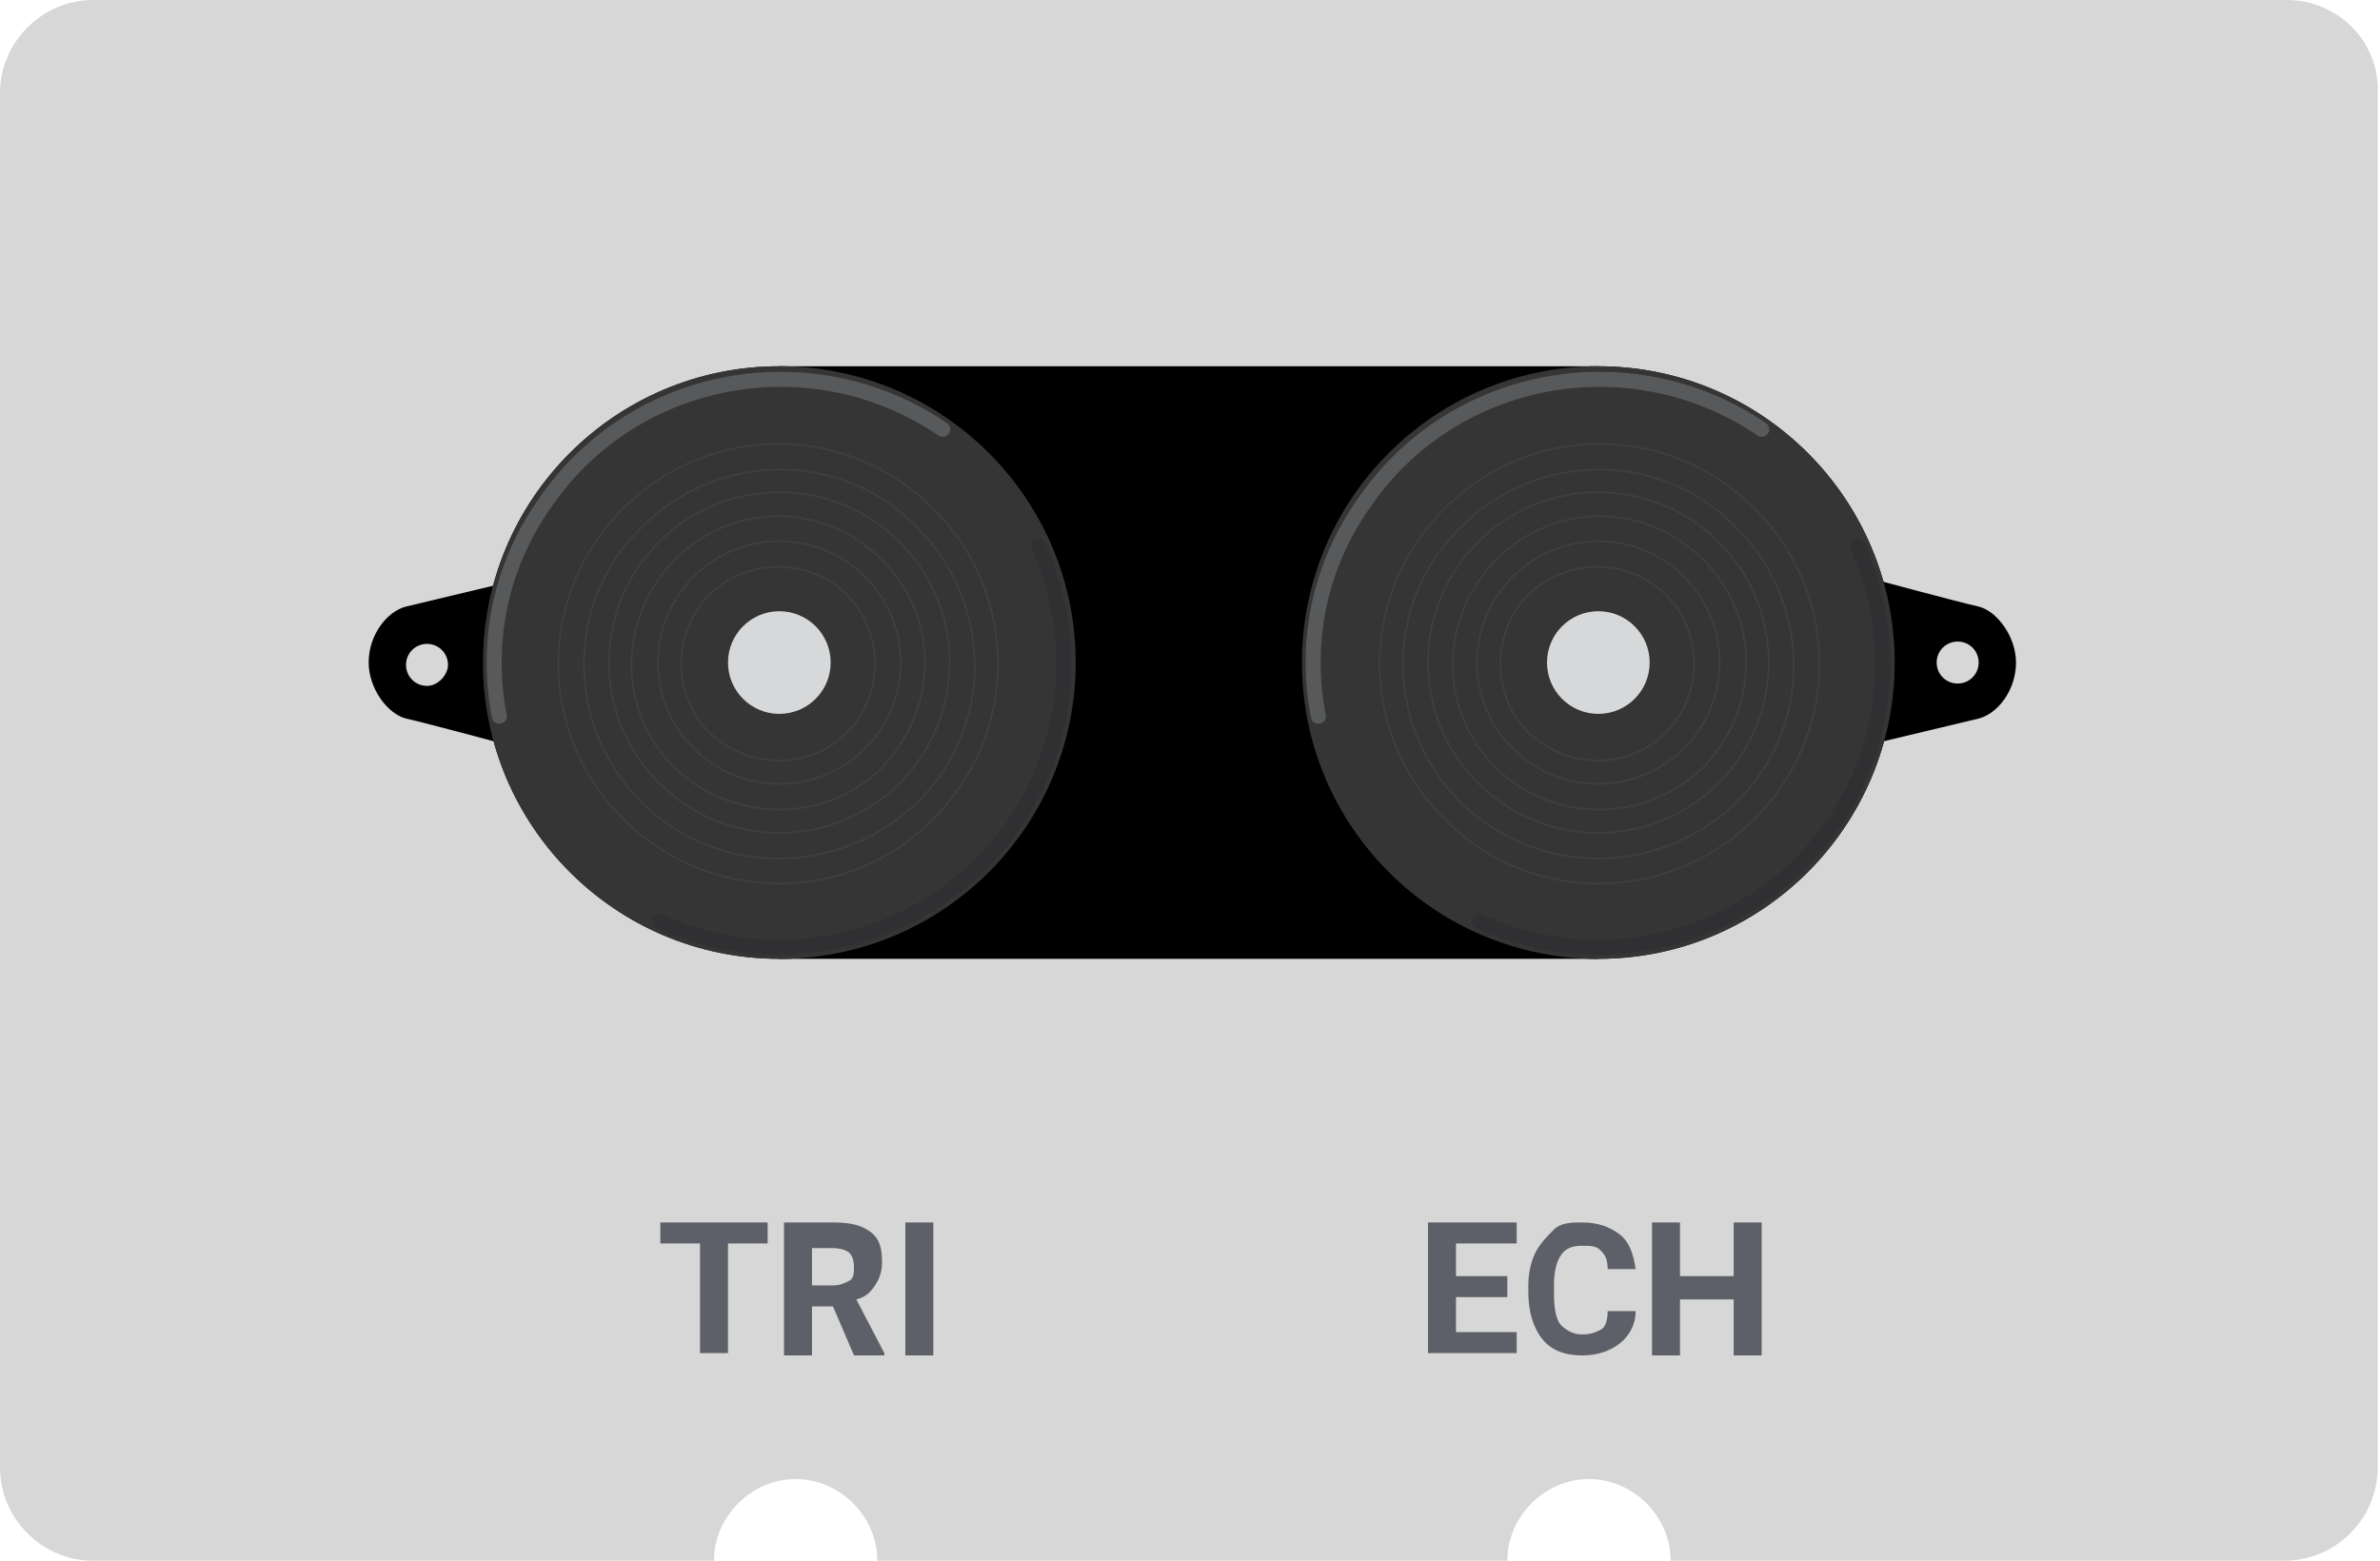
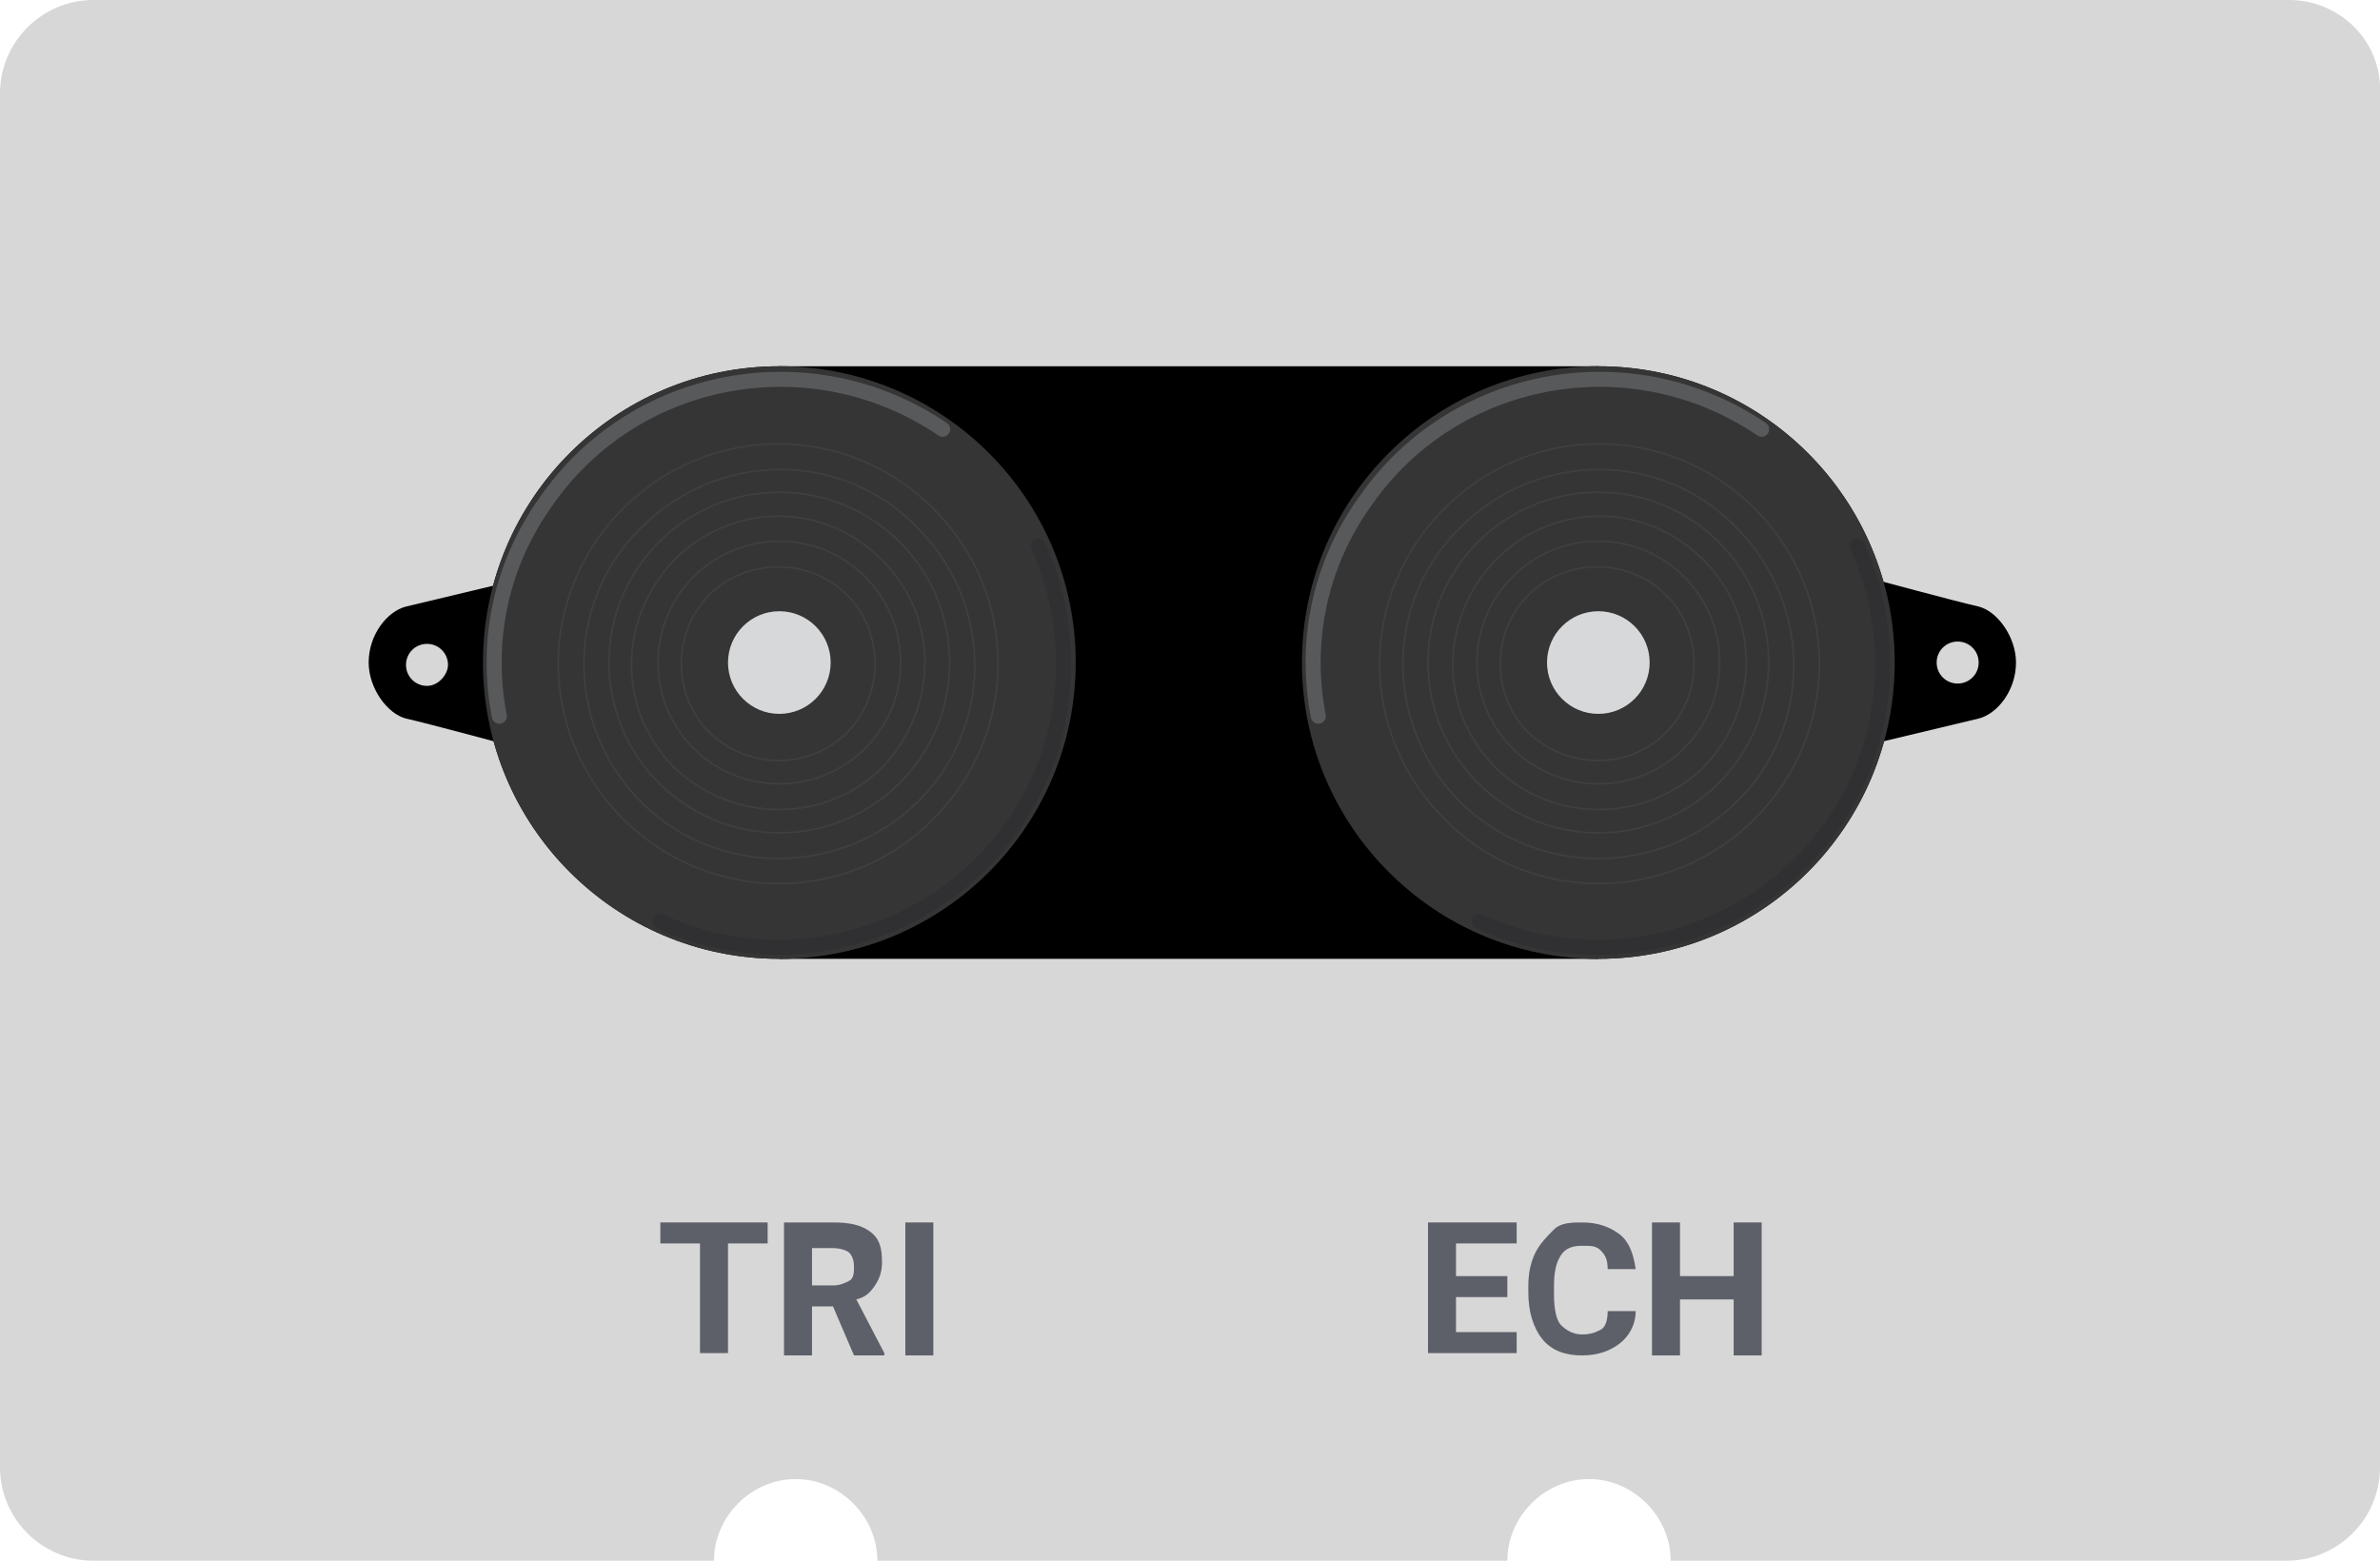
- <svg xmlns="http://www.w3.org/2000/svg" version="1.1" id="svg2" x="0px" y="0px" viewBox="-561.7 351.6 102 66.9" enable-background="new -561.7 351.6 102 66.9" xml:space="preserve">
-   <path fill-rule="evenodd" clip-rule="evenodd" fill="#D7D7D7" d="M-463.7,351.6h-94c-2.2,0-4,1.8-4,4v58.9c0,2.2,1.8,4,4,4h26.6  c0-1.9,1.6-3.5,3.5-3.5c1.9,0,3.5,1.6,3.5,3.5h27c0-1.9,1.6-3.5,3.5-3.5c1.9,0,3.5,1.6,3.5,3.5h26.3c2.2,0,4-1.8,4-4v-58.9  C-459.7,353.4-461.5,351.6-463.7,351.6z" />
-   <g>
-     <path fill="#5D6069" d="M-528.8,404.9h-1.7v4.7h-1.2v-4.7h-1.7V404h4.6V404.9z" />
-     <path fill="#5D6069" d="M-526,407.6h-0.9v2.1h-1.2V404h2.1c0.7,0,1.2,0.1,1.6,0.4s0.5,0.7,0.5,1.3c0,0.4-0.1,0.7-0.3,1   s-0.4,0.5-0.8,0.6l1.2,2.3v0.1h-1.3L-526,407.6z M-526.9,406.7h0.9c0.3,0,0.5-0.1,0.7-0.2s0.2-0.4,0.2-0.6c0-0.3-0.1-0.5-0.2-0.6   s-0.4-0.2-0.7-0.2h-0.9V406.7z" />
-     <path fill="#5D6069" d="M-521.7,409.7h-1.2V404h1.2V409.7z" />
-   </g>
-   <g>
-     <path fill="#5D6069" d="M-497.1,407.2h-2.2v1.5h2.6v0.9h-3.8V404h3.8v0.9h-2.6v1.4h2.2V407.2z" />
-     <path fill="#5D6069" d="M-491.6,407.8c0,0.6-0.3,1.1-0.7,1.4s-0.9,0.5-1.6,0.5c-0.7,0-1.3-0.2-1.7-0.7s-0.6-1.2-0.6-2v-0.3   c0-0.5,0.1-1,0.3-1.4s0.5-0.7,0.8-1s0.8-0.3,1.2-0.3c0.7,0,1.2,0.2,1.6,0.5s0.6,0.8,0.7,1.5h-1.2c0-0.4-0.1-0.6-0.3-0.8   s-0.4-0.2-0.8-0.2c-0.4,0-0.7,0.1-0.9,0.4s-0.3,0.7-0.3,1.3v0.4c0,0.6,0.1,1.1,0.3,1.3s0.5,0.4,0.9,0.4c0.4,0,0.6-0.1,0.8-0.2   s0.3-0.4,0.3-0.8H-491.6z" />
-     <path fill="#5D6069" d="M-486.2,409.7h-1.2v-2.4h-2.3v2.4h-1.2V404h1.2v2.3h2.3V404h1.2V409.7z" />
-   </g>
-   <g id="icon">
-     <rect x="-528.3" y="367.3" width="35.1" height="25.4" />
+ <svg xmlns="http://www.w3.org/2000/svg" version="1.1" x="0px" y="0px" viewBox="0 0 102 66.9" style="enable-background:new 0 0 102 66.9;" xml:space="preserve">
+   <style type="text/css">
+ 	.st0{fill:#D7D7D7;}
+ 	.st1{fill:#5D6069;}
+ 	.st2{fill:#0D0D0D;}
+ 	.st3{fill:#353535;}
+ 	.st4{fill:#D7D8D9;}
+ 	.st5{fill:none;stroke:#58595B;stroke-width:0.645;stroke-linecap:round;stroke-linejoin:round;}
+ 	.st6{fill:none;stroke:#3F3F41;stroke-width:7.240000e-02;stroke-linecap:round;stroke-linejoin:round;}
+ 	.st7{fill:none;stroke:#303032;stroke-width:0.645;stroke-linecap:round;stroke-linejoin:round;}
+ 	.st8{fill:none;stroke:#FF0D0D;stroke-miterlimit:10;}
+ </style>
+   <g id="svg2">
+     <path class="st0" d="M98.1,0H4C1.8,0,0,1.8,0,4v58.9c0,2.2,1.8,4,4,4h26.6c0-1.9,1.6-3.5,3.5-3.5c1.9,0,3.5,1.6,3.5,3.5h27   c0-1.9,1.6-3.5,3.5-3.5s3.5,1.6,3.5,3.5H98c2.2,0,4-1.8,4-4V4C102.1,1.8,100.3,0,98.1,0z" />
    <g>
-       <path d="M-544.3,377.6c-0.8,0.2-1.6,1.2-1.6,2.4c0,1.1,0.8,2.2,1.6,2.4c0.9,0.2,4.6,1.2,4.6,1.2v-7.1L-544.3,377.6z M-543.4,381    c-0.5,0-0.9-0.4-0.9-0.9c0-0.5,0.4-0.9,0.9-0.9s0.9,0.4,0.9,0.9C-542.5,380.5-542.9,381-543.4,381z" />
+       <path class="st1" d="M32.9,53.3h-1.7V58H30v-4.7h-1.7v-0.9h4.6L32.9,53.3L32.9,53.3z" />
+       <path class="st1" d="M35.7,56h-0.9v2.1h-1.2v-5.7h2.1c0.7,0,1.2,0.1,1.6,0.4s0.5,0.7,0.5,1.3c0,0.4-0.1,0.7-0.3,1    s-0.4,0.5-0.8,0.6l1.2,2.3v0.1h-1.3L35.7,56z M34.8,55.1h0.9c0.3,0,0.5-0.1,0.7-0.2s0.2-0.4,0.2-0.6c0-0.3-0.1-0.5-0.2-0.6    s-0.4-0.2-0.7-0.2h-0.9V55.1z" />
+       <path class="st1" d="M40,58.1h-1.2v-5.7H40V58.1z" />
    </g>
    <g>
-       <path d="M-476.9,382.4c0.8-0.2,1.6-1.2,1.6-2.4c0-1.1-0.8-2.2-1.6-2.4c-0.9-0.2-4.6-1.2-4.6-1.2v7.1L-476.9,382.4z M-477.8,379.1    c0.5,0,0.9,0.4,0.9,0.9c0,0.5-0.4,0.9-0.9,0.9c-0.5,0-0.9-0.4-0.9-0.9C-478.7,379.5-478.3,379.1-477.8,379.1z" />
+       <path class="st1" d="M64.6,55.6h-2.2v1.5H65V58h-3.8v-5.6H65v0.9h-2.6v1.4h2.2V55.6z" />
+       <path class="st1" d="M70.1,56.2c0,0.6-0.3,1.1-0.7,1.4s-0.9,0.5-1.6,0.5s-1.3-0.2-1.7-0.7s-0.6-1.2-0.6-2v-0.3    c0-0.5,0.1-1,0.3-1.4s0.5-0.7,0.8-1s0.8-0.3,1.2-0.3c0.7,0,1.2,0.2,1.6,0.5s0.6,0.8,0.7,1.5h-1.2c0-0.4-0.1-0.6-0.3-0.8    s-0.4-0.2-0.8-0.2s-0.7,0.1-0.9,0.4s-0.3,0.7-0.3,1.3v0.4c0,0.6,0.1,1.1,0.3,1.3s0.5,0.4,0.9,0.4s0.6-0.1,0.8-0.2s0.3-0.4,0.3-0.8    L70.1,56.2L70.1,56.2z" />
+       <path class="st1" d="M75.5,58.1h-1.2v-2.4H72v2.4h-1.2v-5.7H72v2.3h2.3v-2.3h1.2V58.1z" />
    </g>
-     <circle fill="#0D0D0D" cx="-528.3" cy="380" r="12.7" />
+     <rect x="33.4" y="15.7" width="35.1" height="25.4" />
    <g>
-       <circle fill="#353535" cx="-528.3" cy="380" r="12.7" />
+       <path d="M17.4,26c-0.8,0.2-1.6,1.2-1.6,2.4c0,1.1,0.8,2.2,1.6,2.4C18.3,31,22,32,22,32v-7.1L17.4,26z M18.3,29.4    c-0.5,0-0.9-0.4-0.9-0.9s0.4-0.9,0.9-0.9s0.9,0.4,0.9,0.9C19.2,28.9,18.8,29.4,18.3,29.4z" />
    </g>
-     <circle fill="#D7D8D9" cx="-528.3" cy="380" r="2.2" />
-     <path fill="none" stroke="#58595B" stroke-width="0.645" stroke-linecap="round" stroke-linejoin="round" d="M-540.3,382.3   c-0.6-3.1,0-6.4,2-9.2c3.8-5.5,11.4-6.9,17-3.1" />
+     <g>
+       <path d="M84.8,30.8c0.8-0.2,1.6-1.2,1.6-2.4c0-1.1-0.8-2.2-1.6-2.4c-0.9-0.2-4.6-1.2-4.6-1.2v7.1L84.8,30.8z M83.9,27.5    c0.5,0,0.9,0.4,0.9,0.9s-0.4,0.9-0.9,0.9S83,28.9,83,28.4C83,27.9,83.4,27.5,83.9,27.5z" />
+     </g>
+     <circle class="st2" cx="33.4" cy="28.4" r="12.7" />
+     <g>
+       <circle class="st3" cx="33.4" cy="28.4" r="12.7" />
+     </g>
+     <circle class="st4" cx="33.4" cy="28.4" r="2.2" />
+     <path class="st5" d="M21.4,30.7c-0.6-3.1,0-6.4,2-9.2c3.8-5.5,11.4-6.9,17-3.1" />
    <g>
      <g>
-         <path fill="none" stroke="#3F3F41" stroke-width="7.240000e-02" stroke-linecap="round" stroke-linejoin="round" d="     M-521.7,386.7c3.7-3.7,3.7-9.6,0-13.3c-3.7-3.7-9.6-3.7-13.3,0c-3.7,3.7-3.7,9.6,0,13.3C-531.3,390.4-525.3,390.4-521.7,386.7z" />
-         <path fill="none" stroke="#3F3F41" stroke-width="7.240000e-02" stroke-linecap="round" stroke-linejoin="round" d="M-534.2,386     c-3.3-3.3-3.3-8.6,0-11.8c3.3-3.3,8.6-3.3,11.8,0c3.3,3.3,3.3,8.6,0,11.8C-525.7,389.2-531,389.2-534.2,386z" />
-         <circle fill="none" stroke="#3F3F41" stroke-width="7.240000e-02" stroke-linecap="round" stroke-linejoin="round" cx="-528.3" cy="380" r="7.3" />
-         <path fill="none" stroke="#3F3F41" stroke-width="7.240000e-02" stroke-linecap="round" stroke-linejoin="round" d="     M-532.8,384.5c-2.5-2.5-2.4-6.4,0-8.9c2.5-2.5,6.4-2.5,8.9,0c2.5,2.5,2.4,6.4,0,8.9C-526.3,386.9-530.3,386.9-532.8,384.5z" />
-         <circle fill="none" stroke="#3F3F41" stroke-width="7.240000e-02" stroke-linecap="round" stroke-linejoin="round" cx="-528.3" cy="380" r="5.2" />
-         <path fill="none" stroke="#3F3F41" stroke-width="7.240000e-02" stroke-linecap="round" stroke-linejoin="round" d="M-531.3,383     c-1.6-1.6-1.6-4.3,0-5.9c1.6-1.6,4.3-1.6,5.9,0c1.6,1.6,1.6,4.3,0,5.9C-527,384.6-529.6,384.6-531.3,383z" />
+         <path class="st6" d="M40,35.1c3.7-3.7,3.7-9.6,0-13.3c-3.7-3.7-9.6-3.7-13.3,0s-3.7,9.6,0,13.3S36.4,38.8,40,35.1z" />
+         <path class="st6" d="M27.5,34.4c-3.3-3.3-3.3-8.6,0-11.8c3.3-3.3,8.6-3.3,11.8,0c3.3,3.3,3.3,8.6,0,11.8     C36,37.6,30.7,37.6,27.5,34.4z" />
+         <circle class="st6" cx="33.4" cy="28.4" r="7.3" />
+         <path class="st6" d="M28.9,32.9c-2.5-2.5-2.4-6.4,0-8.9c2.5-2.5,6.4-2.5,8.9,0s2.4,6.4,0,8.9C35.4,35.3,31.4,35.3,28.9,32.9z" />
+         <circle class="st6" cx="33.4" cy="28.4" r="5.2" />
+         <path class="st6" d="M30.4,31.4c-1.6-1.6-1.6-4.3,0-5.9s4.3-1.6,5.9,0c1.6,1.6,1.6,4.3,0,5.9C34.7,33,32.1,33,30.4,31.4z" />
      </g>
    </g>
-     <path fill="none" stroke="#303032" stroke-width="0.645" stroke-linecap="round" stroke-linejoin="round" d="M-533.4,391.1   c6.1,2.8,13.4,0.1,16.2-6c1.5-3.3,1.4-7,0-10.1" />
-     <circle fill="#0D0D0D" cx="-493.2" cy="380" r="12.7" />
+     <path class="st7" d="M28.3,39.5c6.1,2.8,13.4,0.1,16.2-6c1.5-3.3,1.4-7,0-10.1" />
+     <circle class="st2" cx="68.5" cy="28.4" r="12.7" />
    <g>
-       <circle fill="#353535" cx="-493.2" cy="380" r="12.7" />
+       <circle class="st3" cx="68.5" cy="28.4" r="12.7" />
    </g>
-     <circle fill="#D7D8D9" cx="-493.2" cy="380" r="2.2" />
-     <path fill="none" stroke="#58595B" stroke-width="0.645" stroke-linecap="round" stroke-linejoin="round" d="M-505.2,382.3   c-0.6-3.1,0-6.4,2-9.2c3.8-5.5,11.4-6.9,17-3.1" />
+     <circle class="st4" cx="68.5" cy="28.4" r="2.2" />
+     <path class="st5" d="M56.5,30.7c-0.6-3.1,0-6.4,2-9.2c3.8-5.5,11.4-6.9,17-3.1" />
    <g>
      <g>
-         <path fill="none" stroke="#3F3F41" stroke-width="7.240000e-02" stroke-linecap="round" stroke-linejoin="round" d="     M-486.5,386.7c3.7-3.7,3.7-9.6,0-13.3c-3.7-3.7-9.6-3.7-13.3,0c-3.7,3.7-3.7,9.6,0,13.3C-496.2,390.4-490.2,390.4-486.5,386.7z" />
-         <path fill="none" stroke="#3F3F41" stroke-width="7.240000e-02" stroke-linecap="round" stroke-linejoin="round" d="M-499.1,386     c-3.3-3.3-3.3-8.6,0-11.8c3.3-3.3,8.6-3.3,11.8,0c3.3,3.3,3.3,8.6,0,11.8C-490.6,389.2-495.8,389.2-499.1,386z" />
-         <circle fill="none" stroke="#3F3F41" stroke-width="7.240000e-02" stroke-linecap="round" stroke-linejoin="round" cx="-493.2" cy="380" r="7.3" />
-         <path fill="none" stroke="#3F3F41" stroke-width="7.240000e-02" stroke-linecap="round" stroke-linejoin="round" d="     M-497.6,384.5c-2.5-2.5-2.4-6.4,0-8.9c2.5-2.5,6.4-2.5,8.9,0s2.4,6.4,0,8.9C-491.2,386.9-495.2,386.9-497.6,384.5z" />
-         <circle fill="none" stroke="#3F3F41" stroke-width="7.240000e-02" stroke-linecap="round" stroke-linejoin="round" cx="-493.2" cy="380" r="5.2" />
-         <path fill="none" stroke="#3F3F41" stroke-width="7.240000e-02" stroke-linecap="round" stroke-linejoin="round" d="M-496.2,383     c-1.6-1.6-1.6-4.3,0-5.9c1.6-1.6,4.3-1.6,5.9,0c1.6,1.6,1.6,4.3,0,5.9C-491.9,384.6-494.5,384.6-496.2,383z" />
+         <path class="st6" d="M75.2,35.1c3.7-3.7,3.7-9.6,0-13.3c-3.7-3.7-9.6-3.7-13.3,0c-3.7,3.7-3.7,9.6,0,13.3     C65.5,38.8,71.5,38.8,75.2,35.1z" />
+         <path class="st6" d="M62.6,34.4c-3.3-3.3-3.3-8.6,0-11.8c3.3-3.3,8.6-3.3,11.8,0c3.3,3.3,3.3,8.6,0,11.8     C71.1,37.6,65.9,37.6,62.6,34.4z" />
+         <circle class="st6" cx="68.5" cy="28.4" r="7.3" />
+         <path class="st6" d="M64.1,32.9c-2.5-2.5-2.4-6.4,0-8.9c2.5-2.5,6.4-2.5,8.9,0s2.4,6.4,0,8.9C70.5,35.3,66.5,35.3,64.1,32.9z" />
+         <circle class="st6" cx="68.5" cy="28.4" r="5.2" />
+         <path class="st6" d="M65.5,31.4c-1.6-1.6-1.6-4.3,0-5.9s4.3-1.6,5.9,0s1.6,4.3,0,5.9C69.8,33,67.2,33,65.5,31.4z" />
      </g>
    </g>
-     <path fill="none" stroke="#303032" stroke-width="0.645" stroke-linecap="round" stroke-linejoin="round" d="M-498.3,391.1   c6.1,2.8,13.4,0.1,16.2-6c1.5-3.3,1.4-7,0-10.1" />
+     <path class="st7" d="M63.4,39.5c6.1,2.8,13.4,0.1,16.2-6c1.5-3.3,1.4-7,0-10.1" />
+   </g>
+   <g class="USSoundWave" id="soundA" style="display: none;">
+     <circle class="st8" cx="33.6" cy="28.5" r="12.3" />
+   </g>
+   <g class="USSoundWave" id="soundB" style="display: none;">
+     <circle class="st8" cx="68.6" cy="28.5" r="12.6" />
  </g>
</svg>
